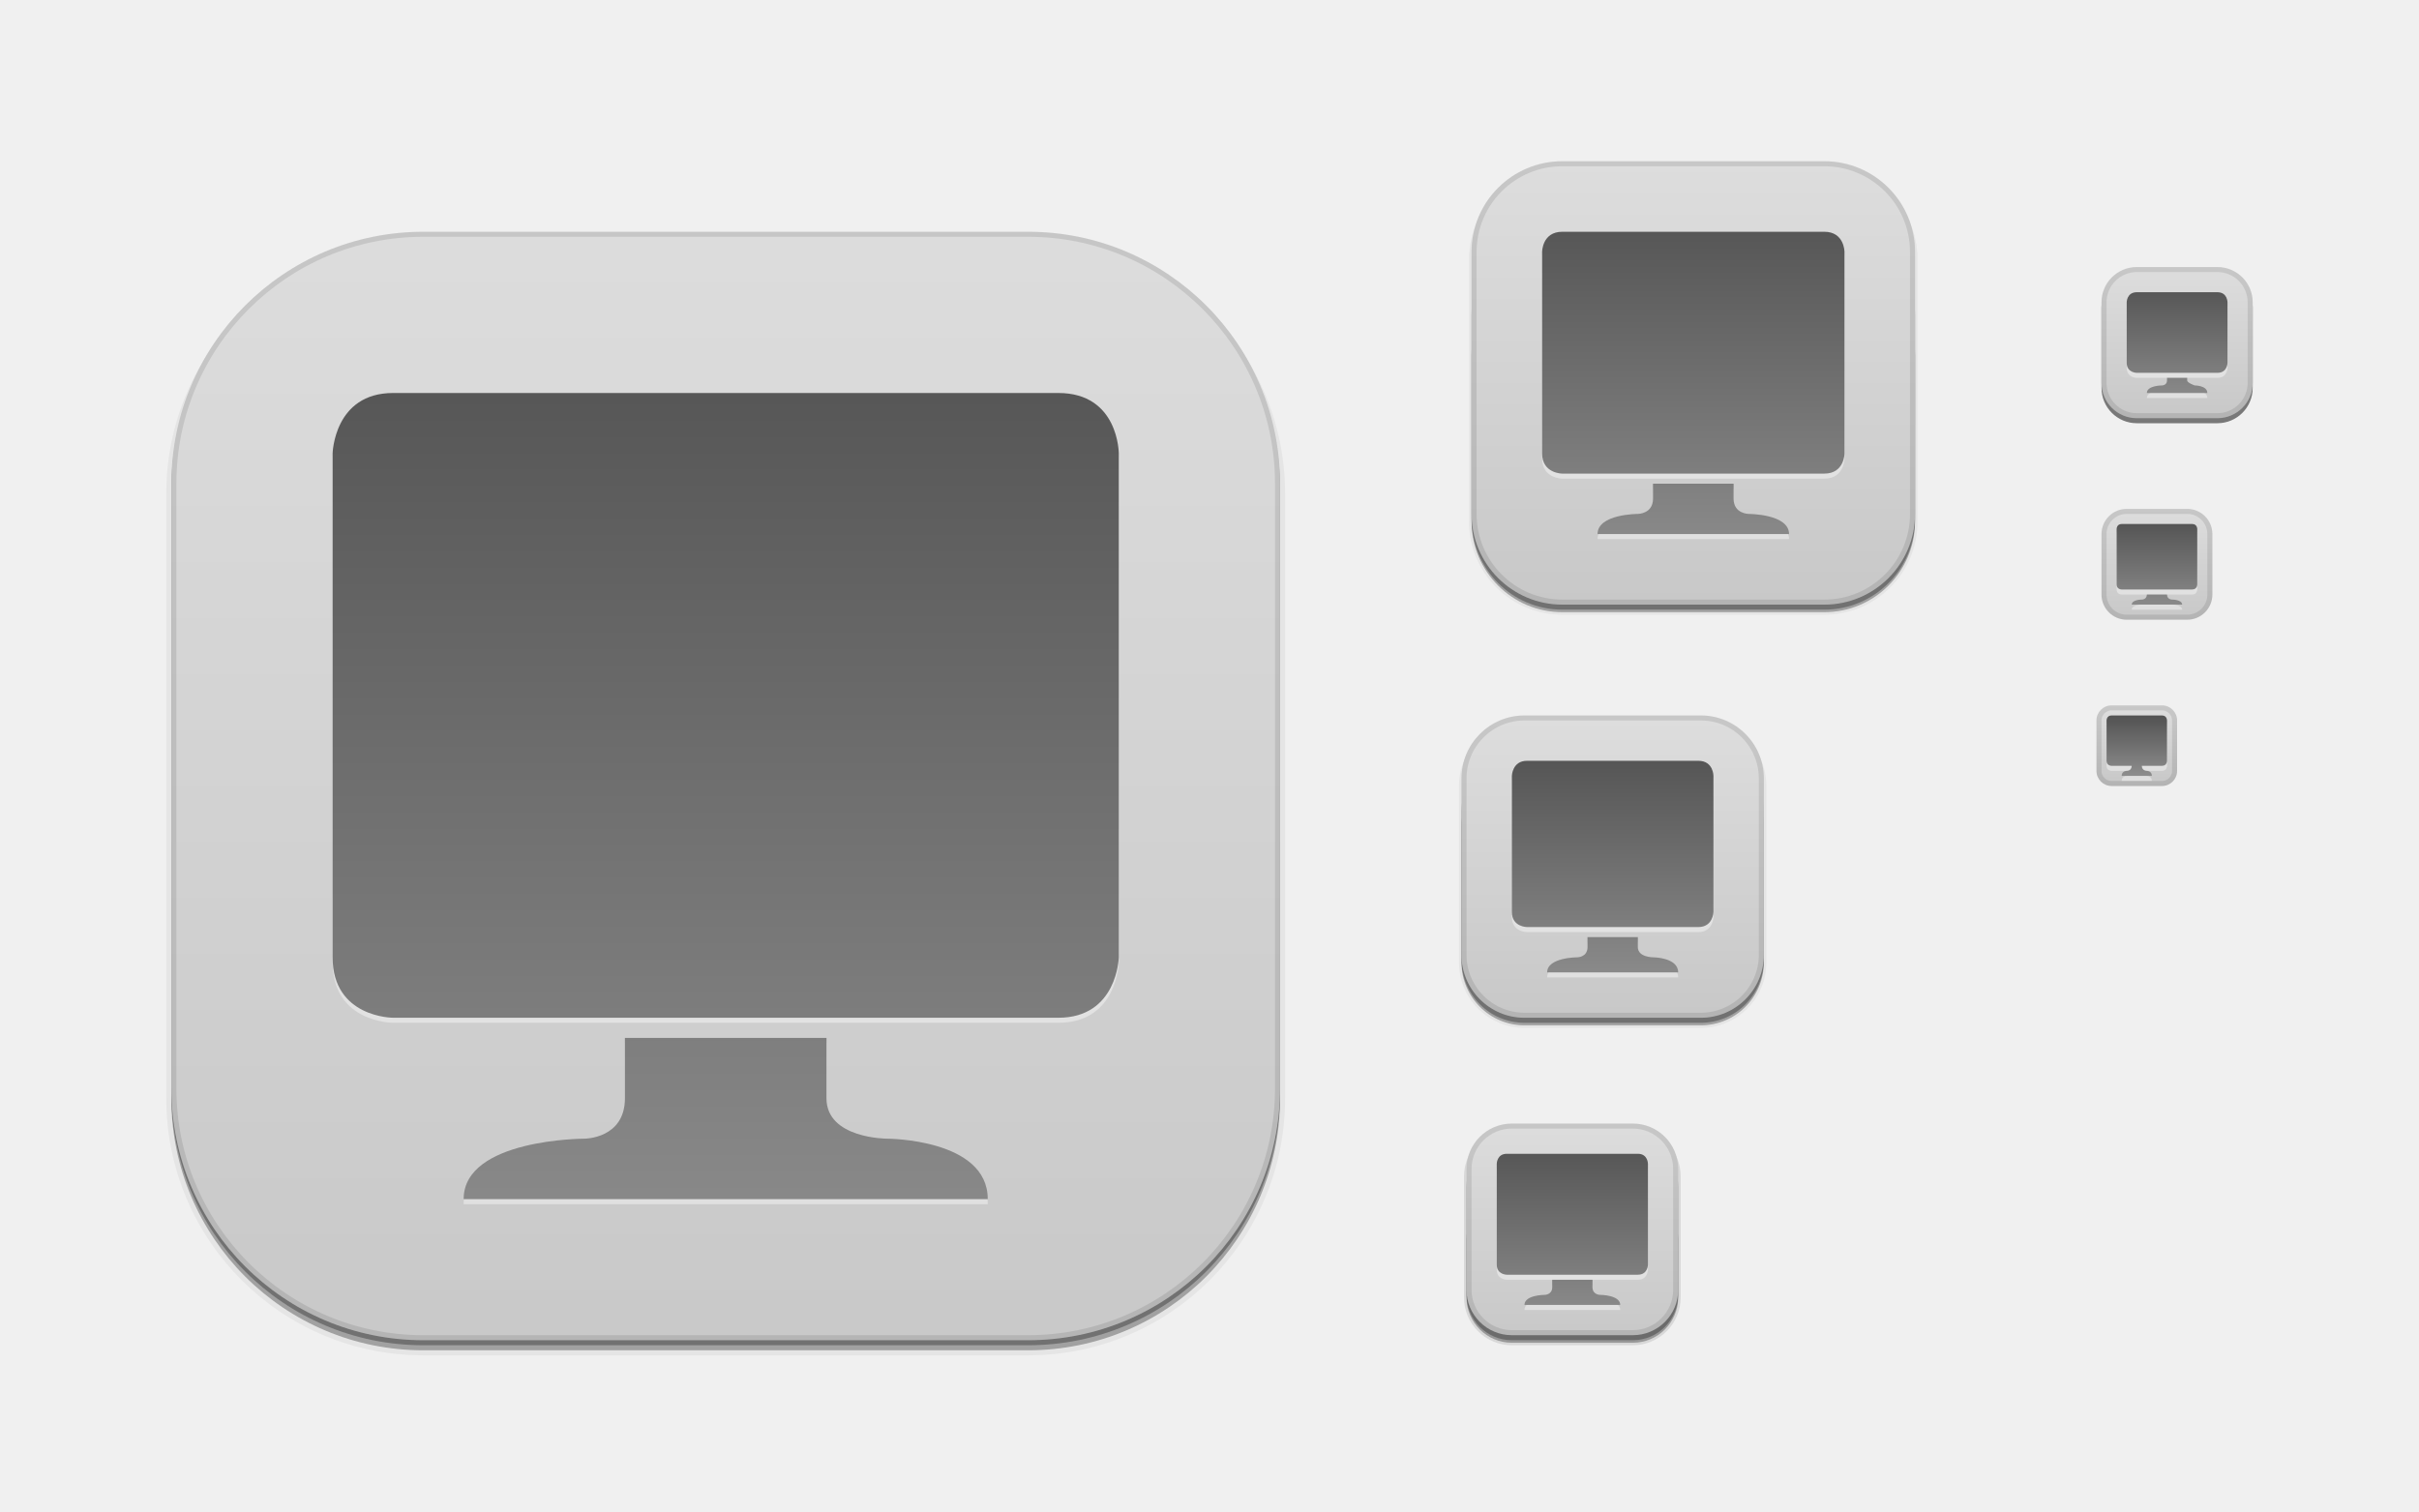
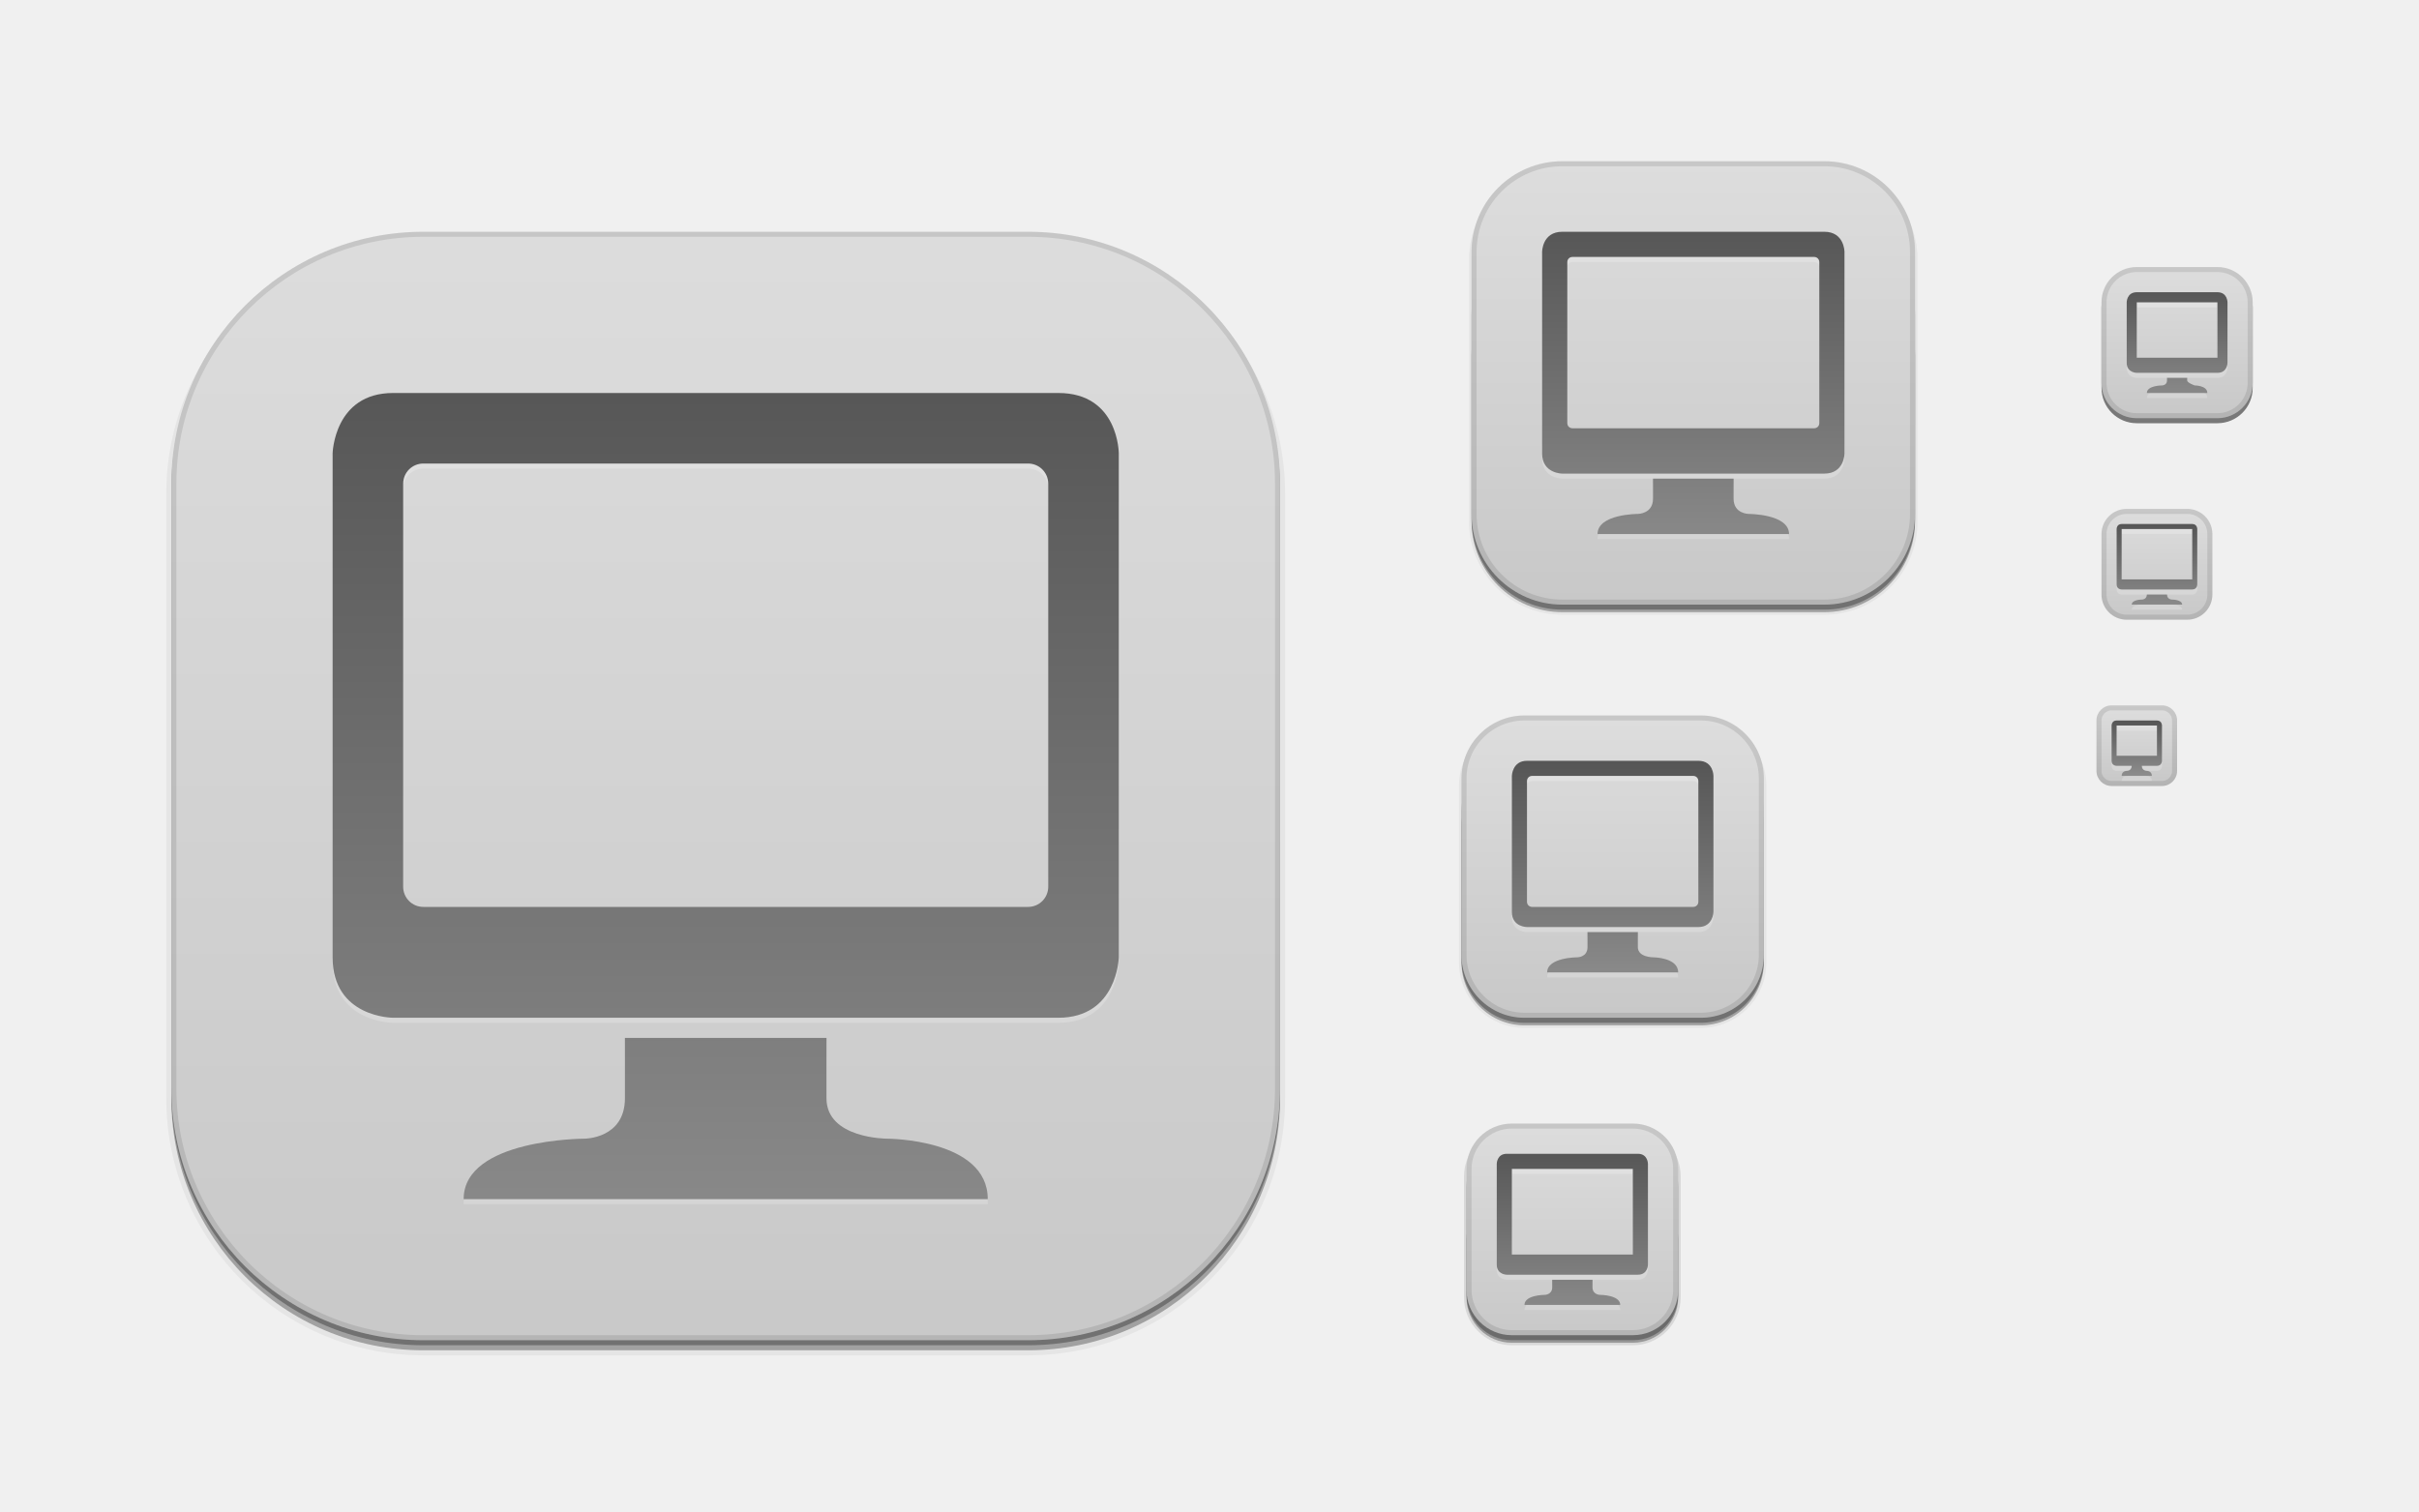
<svg xmlns="http://www.w3.org/2000/svg" xmlns:xlink="http://www.w3.org/1999/xlink" width="480" height="300" id="svg11300" version="1.0" style="display:inline;enable-background:new">
  <defs id="defs3">
    <linearGradient id="linearGradient3880">
      <stop style="stop-color:#979797;stop-opacity:1;" offset="0" id="stop3882" />
      <stop style="stop-color:#484848;stop-opacity:1;" offset="1" id="stop3884" />
    </linearGradient>
    <linearGradient id="outerBackgroundGradient">
      <stop style="stop-color:#c7c7c7;stop-opacity:1;" offset="0" id="stop3864-8-6" />
      <stop style="stop-color:#dedede;stop-opacity:1;" offset="1" id="stop3866-9-1" />
    </linearGradient>
    <linearGradient xlink:href="#outerBackgroundGradient" id="linearGradient4097" gradientUnits="userSpaceOnUse" x1="264" y1="280" x2="264" y2="40" gradientTransform="matrix(0.06666667,0,0,0.06666667,414.4,137.3333)" />
    <linearGradient xlink:href="#outerBackgroundGradient" id="linearGradient4101" gradientUnits="userSpaceOnUse" gradientTransform="matrix(0.0875,0,0,0.0875,414.9,97.5)" x1="286.857" y1="302.857" x2="286.857" y2="28.571" />
    <linearGradient xlink:href="#outerBackgroundGradient" id="linearGradient4153" gradientUnits="userSpaceOnUse" gradientTransform="matrix(0.1193182,0,0,0.1193182,414.1364,48.22727)" x1="283.81" y1="299.81" x2="283.81" y2="31.619" />
    <linearGradient xlink:href="#outerBackgroundGradient" id="linearGradient4869" gradientUnits="userSpaceOnUse" gradientTransform="matrix(0.175,0,0,-0.175,286.8,-216)" x1="281.143" y1="297.143" x2="281.143" y2="22.857" />
    <clipPath clipPathUnits="userSpaceOnUse" id="clipPath4891">
      <rect ry="9" y="223" x="307" height="42" width="42" id="rect4893" style="color:#bebebe;fill:url(#linearGradient4895);fill-opacity:1;fill-rule:nonzero;stroke:none;stroke-width:0;marker:none;visibility:visible;display:inline;overflow:visible;enable-background:accumulate" transform="matrix(0,1,-1,0,0,0)" />
    </clipPath>
    <linearGradient xlink:href="#outerBackgroundGradient" id="linearGradient4895" gradientUnits="userSpaceOnUse" gradientTransform="matrix(0.175,0,0,0.175,302.8,216)" x1="144" y1="280" x2="144" y2="40" />
    <clipPath clipPathUnits="userSpaceOnUse" id="clipPath4044">
      <rect ry="4" y="85" x="433" height="22" width="22" id="rect4046" style="color:#bebebe;fill:url(#linearGradient4048);fill-opacity:1;fill-rule:nonzero;stroke:none;stroke-width:0;marker:none;visibility:visible;display:inline;overflow:visible;enable-background:accumulate" />
    </clipPath>
    <linearGradient xlink:href="#outerBackgroundGradient" id="linearGradient4048" gradientUnits="userSpaceOnUse" gradientTransform="matrix(0.0875,0,0,0.0875,430.9,81.5)" x1="149.714" y1="291.429" x2="149.714" y2="40" />
    <clipPath clipPathUnits="userSpaceOnUse" id="clipPath4089">
      <rect style="color:#bebebe;fill:url(#linearGradient4093);fill-opacity:1;fill-rule:nonzero;stroke:none;stroke-width:0;marker:none;visibility:visible;display:inline;overflow:visible;enable-background:accumulate" id="rect4091" width="30" height="30" x="433" y="37" ry="6" />
    </clipPath>
    <linearGradient xlink:href="#outerBackgroundGradient" id="linearGradient4093" gradientUnits="userSpaceOnUse" gradientTransform="matrix(0.1193182,0,0,0.1193182,430.1364,32.22727)" x1="149.714" y1="291.429" x2="149.714" y2="40" />
    <clipPath clipPathUnits="userSpaceOnUse" id="clipPath3855">
      <rect style="color:#bebebe;fill:url(#linearGradient3859);fill-opacity:1;fill-rule:nonzero;stroke:none;stroke-width:0;marker:none;visibility:visible;display:inline;overflow:visible;enable-background:accumulate" id="rect3857" width="16" height="16" x="304" y="212" ry="3" transform="matrix(0,1,-1,0,0,0)" />
    </clipPath>
    <linearGradient xlink:href="#outerBackgroundGradient" id="linearGradient3859" gradientUnits="userSpaceOnUse" gradientTransform="matrix(0.06666667,0,0,0.06666667,302.4,209.3333)" x1="144" y1="280" x2="144" y2="40" />
    <clipPath clipPathUnits="userSpaceOnUse" id="clipPath3862">
      <rect ry="50" y="46" x="34" height="220" width="220" id="rect3864" style="color:#bebebe;fill:url(#linearGradient3866);fill-opacity:1;fill-rule:nonzero;stroke:none;stroke-width:0;marker:none;visibility:visible;display:inline;overflow:visible;enable-background:accumulate" />
    </clipPath>
    <linearGradient xlink:href="#outerBackgroundGradient" id="linearGradient3866" gradientUnits="userSpaceOnUse" gradientTransform="translate(0,-4)" x1="144" y1="280" x2="144" y2="40" />
    <linearGradient xlink:href="#outerBackgroundGradient" id="linearGradient3876" gradientUnits="userSpaceOnUse" gradientTransform="translate(0,-4)" x1="272" y1="288" x2="272" y2="32" />
    <clipPath clipPathUnits="userSpaceOnUse" id="clipPath4187">
      <rect ry="12.5" y="142" x="290" height="60" width="60" id="rect4189" style="color:#bebebe;fill:url(#linearGradient4191);fill-opacity:1;fill-rule:nonzero;stroke:none;stroke-width:0;marker:none;visibility:visible;display:inline;overflow:visible;enable-background:accumulate" />
    </clipPath>
    <linearGradient xlink:href="#outerBackgroundGradient" id="linearGradient4191" gradientUnits="userSpaceOnUse" x1="352" y1="204" x2="352" y2="140" />
    <linearGradient xlink:href="#outerBackgroundGradient" id="linearGradient4197" gradientUnits="userSpaceOnUse" x1="384" y1="124" x2="384" y2="28" />
    <linearGradient xlink:href="#outerBackgroundGradient" id="linearGradient4199" gradientUnits="userSpaceOnUse" x1="352" y1="204" x2="352" y2="140" />
    <clipPath clipPathUnits="userSpaceOnUse" id="clipPath4346">
      <rect style="color:#bebebe;fill:url(#linearGradient4350);fill-opacity:1;fill-rule:nonzero;stroke:none;stroke-width:0;marker:none;visibility:visible;display:inline;overflow:visible;enable-background:accumulate" id="rect4348" width="88" height="88" x="292" y="32" ry="18" />
    </clipPath>
    <linearGradient xlink:href="#outerBackgroundGradient" id="linearGradient4350" gradientUnits="userSpaceOnUse" x1="384" y1="124" x2="384" y2="28" />
    <clipPath clipPathUnits="userSpaceOnUse" id="clipPath3871">
      <rect ry="5" y="101" x="417" height="22" width="22" id="rect3873" style="color:#bebebe;fill:url(#linearGradient3875);fill-opacity:1;fill-rule:nonzero;stroke:none;stroke-width:0;marker:none;visibility:visible;display:inline;overflow:visible;enable-background:accumulate" />
    </clipPath>
    <linearGradient xlink:href="#outerBackgroundGradient" id="linearGradient3875" gradientUnits="userSpaceOnUse" gradientTransform="matrix(0.0875,0,0,0.0875,414.9,97.5)" x1="286.857" y1="302.857" x2="286.857" y2="28.571" />
    <clipPath clipPathUnits="userSpaceOnUse" id="clipPath3881">
      <rect style="color:#bebebe;fill:url(#linearGradient3885);fill-opacity:1;fill-rule:nonzero;stroke:none;stroke-width:0;marker:none;visibility:visible;display:inline;overflow:visible;enable-background:accumulate" id="rect3883" width="30" height="30" x="417" y="53" ry="7" />
    </clipPath>
    <linearGradient xlink:href="#outerBackgroundGradient" id="linearGradient3885" gradientUnits="userSpaceOnUse" gradientTransform="matrix(0.1193182,0,0,0.1193182,414.1364,48.22727)" x1="283.81" y1="299.81" x2="283.81" y2="31.619" />
    <linearGradient xlink:href="#linearGradient3880" id="linearGradient4018" gradientUnits="userSpaceOnUse" x1="272" y1="284" x2="272" y2="28" gradientTransform="matrix(0.3714286,0,0,0.3714286,282.5143,18.05714)" />
    <linearGradient xlink:href="#linearGradient3880" id="linearGradient4022" gradientUnits="userSpaceOnUse" gradientTransform="matrix(0.2571429,0,0,0.2571429,282.9714,131.8857)" x1="272" y1="284" x2="272" y2="28" />
    <linearGradient xlink:href="#linearGradient3880" id="linearGradient4052" x1="420" y1="112" x2="436" y2="112" gradientUnits="userSpaceOnUse" gradientTransform="matrix(0,-1,1,0,316,540)" />
    <linearGradient xlink:href="#linearGradient3880" id="linearGradient3913" x1="432" y1="156" x2="432" y2="140" gradientUnits="userSpaceOnUse" />
    <linearGradient xlink:href="#linearGradient3880" id="linearGradient3921" x1="440" y1="124" x2="440" y2="100" gradientUnits="userSpaceOnUse" />
    <linearGradient xlink:href="#linearGradient3880" id="linearGradient3929" x1="448" y1="84" x2="448" y2="52" gradientUnits="userSpaceOnUse" />
    <linearGradient xlink:href="#linearGradient3880" id="linearGradient3937" x1="384" y1="124" x2="384" y2="28" gradientUnits="userSpaceOnUse" />
    <linearGradient xlink:href="#linearGradient3880" id="linearGradient3945" x1="352" y1="204" x2="352" y2="140" gradientUnits="userSpaceOnUse" />
    <linearGradient xlink:href="#linearGradient3880" id="linearGradient3949" gradientUnits="userSpaceOnUse" x1="352" y1="204" x2="352" y2="140" gradientTransform="matrix(4,0,0,4,-1136,-530)" />
    <linearGradient xlink:href="#linearGradient3880" id="linearGradient3957" x1="336" y1="268" x2="336" y2="220" gradientUnits="userSpaceOnUse" />
    <linearGradient xlink:href="#linearGradient3880" id="linearGradient3987" gradientUnits="userSpaceOnUse" gradientTransform="matrix(4,0,0,4,-1136,-530)" x1="352" y1="204" x2="352" y2="140" />
+     <linearGradient xlink:href="#linearGradient3880" id="linearGradient3113" gradientUnits="userSpaceOnUse" x1="352" y1="204" x2="352" y2="140" />
+     <linearGradient xlink:href="#linearGradient3880" id="linearGradient3122" gradientUnits="userSpaceOnUse" gradientTransform="matrix(4,0,0,4,-1136,-530)" x1="352" y1="204" x2="352" y2="140" />
  </defs>
  <g style="display:inline" id="layer1">
    <g style="display:none" id="layer7">
      <text y="19.745" xml:space="preserve" x="15.007" style="font-size:18px;font-style:normal;font-variant:normal;font-weight:normal;font-stretch:normal;fill:#000000;fill-opacity:1;stroke:none;display:inline;enable-background:new;font-family:DejaVu Sans;-inkscape-font-specification:DejaVu Sans" id="context">
        <tspan style="font-style:normal;font-variant:normal;font-weight:normal;font-stretch:normal;font-family:DejaVu Sans;-inkscape-font-specification:DejaVu Sans" y="19.745" x="15.007" id="tspan3933">devices</tspan>
      </text>
      <text y="19.745" xml:space="preserve" x="122.488" style="font-size:18px;font-style:normal;font-variant:normal;font-weight:bold;font-stretch:normal;text-align:start;line-height:125%;writing-mode:lr-tb;text-anchor:start;fill:#000000;fill-opacity:1;stroke:none;display:inline;enable-background:new;font-family:DejaVu Sans;-inkscape-font-specification:DejaVu Sans Bold" id="icon-name">
        <tspan style="font-size:18px;font-style:normal;font-variant:normal;font-weight:bold;font-stretch:normal;font-family:DejaVu Sans;-inkscape-font-specification:DejaVu Sans Bold" y="19.745" x="122.488" id="tspan3937">computer</tspan>
      </text>
      <rect style="fill:#eeeeec;fill-opacity:1;fill-rule:nonzero;stroke:none;stroke-width:2;marker:none;visibility:visible;display:inline;overflow:visible;enable-background:accumulate" id="rect16x16" width="16" height="16" x="416" y="140" />
      <rect style="fill:#d4d4d4;fill-opacity:1;fill-rule:nonzero;stroke:none;stroke-width:2;marker:none;visibility:visible;display:inline;overflow:visible;enable-background:accumulate" id="rect24x24" width="24" height="24" x="416" y="100" />
      <rect style="fill:#eeeeec;fill-opacity:1;fill-rule:nonzero;stroke:none;stroke-width:2;marker:none;visibility:visible;display:inline;overflow:visible;enable-background:accumulate" id="rect32x32" width="32" height="32" x="416" y="52" />
      <rect y="101" x="417" height="22" width="22" id="rect22x22" style="fill:#eeeeec;fill-opacity:1;fill-rule:nonzero;stroke:none;stroke-width:2;marker:none;visibility:visible;display:inline;overflow:visible;enable-background:accumulate" />
      <rect y="220" x="288" height="48" width="48" id="rect48x48" style="fill:#eeeeec;fill-opacity:1;fill-rule:nonzero;stroke:none;stroke-width:2;marker:none;visibility:visible;display:inline;overflow:visible;enable-background:accumulate" />
      <rect style="fill:#eeeeec;fill-opacity:1;fill-rule:nonzero;stroke:none;stroke-width:2;marker:none;visibility:visible;display:inline;overflow:visible;enable-background:accumulate" id="rect256x256" width="256" height="256" x="16" y="28" />
      <rect style="fill:#eeeeec;fill-opacity:1;fill-rule:nonzero;stroke:none;stroke-width:2;marker:none;visibility:visible;display:inline;overflow:visible;enable-background:accumulate" id="rect64x64" width="64" height="64" x="288" y="140" />
      <rect style="fill:#eeeeec;fill-opacity:1;fill-rule:nonzero;stroke:none;stroke-width:2;marker:none;visibility:visible;display:inline;overflow:visible;enable-background:accumulate" id="rect96x96" width="96" height="96" x="288" y="28" />
    </g>
    <g id="layer4" style="display:inline">
      <rect style="opacity:0.1;color:#bebebe;fill:#000000;fill-opacity:1;stroke:#000000;stroke-width:1;stroke-miterlimit:4;stroke-opacity:1;stroke-dasharray:none;marker:none;visibility:visible;display:inline;overflow:visible;enable-background:accumulate" id="rect4156" width="42" height="42" x="-266.5" y="291" ry="9" transform="matrix(0,-1,1,0,0,0)" />
      <rect transform="matrix(0,-1,1,0,0,0)" ry="9" y="291" x="-266.5" height="42" width="40" id="rect4183" style="opacity:0.3;color:#bebebe;fill:#000000;fill-opacity:1;stroke:none;stroke-width:1;marker:none;visibility:visible;display:inline;overflow:visible;enable-background:accumulate" />
      <rect ry="9" y="237" x="291" height="29" width="42" id="rect4144" style="opacity:0.3;color:#bebebe;fill:#000000;fill-opacity:1;fill-rule:nonzero;stroke:none;stroke-width:0;marker:none;visibility:visible;display:inline;overflow:visible;enable-background:accumulate" />
      <rect style="opacity:0.05;color:#bebebe;fill:#000000;fill-opacity:1;fill-rule:nonzero;stroke:#000000;stroke-width:1;stroke-miterlimit:4;stroke-opacity:1;stroke-dasharray:none;marker:none;visibility:visible;display:inline;overflow:visible;enable-background:accumulate" id="rect4340" width="88" height="88" x="292" y="33.5" ry="18" />
      <rect ry="18" y="52.5" x="292" height="69" width="88" id="rect4338" style="opacity:0.3;color:#bebebe;fill:#000000;fill-opacity:1;fill-rule:nonzero;stroke:none;stroke-width:0;marker:none;visibility:visible;display:inline;overflow:visible;enable-background:accumulate" />
      <rect style="opacity:0.3;color:#bebebe;fill:#000000;fill-opacity:1;fill-rule:nonzero;stroke:none;stroke-width:0;marker:none;visibility:visible;display:inline;overflow:visible;enable-background:accumulate" id="rect4335" width="88" height="76.5" x="292" y="44.5" ry="18" />
      <rect style="opacity:0.05;color:#bebebe;fill:#000000;fill-opacity:1;fill-rule:nonzero;stroke:#000000;stroke-width:1;stroke-miterlimit:4;stroke-opacity:1;stroke-dasharray:none;marker:none;visibility:visible;display:inline;overflow:visible;enable-background:accumulate" id="rect4214" width="60" height="60" x="290" y="143.5" ry="12.5" />
      <rect ry="12.5" y="151.5" x="290" height="52" width="60" id="rect4206" style="opacity:0.3;color:#bebebe;fill:#000000;fill-opacity:1;fill-rule:nonzero;stroke:none;stroke-width:0;marker:none;visibility:visible;display:inline;overflow:visible;enable-background:accumulate" />
      <rect style="opacity:0.3;color:#bebebe;fill:#000000;fill-opacity:1;fill-rule:nonzero;stroke:none;stroke-width:0;marker:none;visibility:visible;display:inline;overflow:visible;enable-background:accumulate" id="rect4212" width="60" height="54.5" x="290" y="148.5" ry="12.5" />
      <rect style="opacity:0.5;color:#bebebe;fill:#000000;fill-opacity:1;fill-rule:nonzero;stroke:none;stroke-width:0;marker:none;visibility:visible;display:inline;overflow:visible;enable-background:accumulate" id="rect4058" width="30" height="30" x="417" y="54" ry="7" />
      <rect ry="50" y="48" x="34" height="220" width="220" id="rect3872" style="opacity:0.05;color:#bebebe;fill:#000000;fill-opacity:1;fill-rule:nonzero;stroke:#000000;stroke-width:2;stroke-miterlimit:4;stroke-opacity:1;stroke-dasharray:none;marker:none;visibility:visible;display:inline;overflow:visible;enable-background:accumulate" />
      <rect style="opacity:0.3;color:#bebebe;fill:#000000;fill-opacity:1;fill-rule:nonzero;stroke:none;stroke-width:0;marker:none;visibility:visible;display:inline;overflow:visible;enable-background:accumulate" id="rect3870" width="220" height="220" x="34" y="48" ry="50" />
      <rect ry="50" y="47" x="34" height="220" width="220" id="rect3868" style="opacity:0.3;color:#bebebe;fill:#000000;fill-opacity:1;fill-rule:nonzero;stroke:none;stroke-width:0;marker:none;visibility:visible;display:inline;overflow:visible;enable-background:accumulate" />
    </g>
    <g id="layer2" style="display:inline">
      <rect style="color:#bebebe;fill:url(#linearGradient3876);fill-opacity:1;fill-rule:nonzero;stroke:none;stroke-width:0;marker:none;visibility:visible;display:inline;overflow:visible;enable-background:accumulate" id="rect4040" width="220" height="220" x="34" y="46" ry="50" />
      <rect ry="3" y="140" x="416" height="16" width="16" id="rect4095" style="color:#bebebe;fill:url(#linearGradient4097);fill-opacity:1;fill-rule:nonzero;stroke:none;stroke-width:0;marker:none;visibility:visible;display:inline;overflow:visible;enable-background:accumulate" />
      <rect style="color:#bebebe;fill:url(#linearGradient4101);fill-opacity:1;fill-rule:nonzero;stroke:none;stroke-width:0;marker:none;visibility:visible;display:inline;overflow:visible;enable-background:accumulate" id="rect4099" width="22" height="22" x="417" y="101" ry="5" />
      <rect ry="7" y="53" x="417" height="30" width="30" id="rect4151" style="color:#bebebe;fill:url(#linearGradient4153);fill-opacity:1;fill-rule:nonzero;stroke:none;stroke-width:0;marker:none;visibility:visible;display:inline;overflow:visible;enable-background:accumulate" />
      <rect style="color:#bebebe;fill:url(#linearGradient4869);fill-opacity:1;fill-rule:nonzero;stroke:none;stroke-width:0;marker:none;visibility:visible;display:inline;overflow:visible;enable-background:accumulate" id="rect4783" width="42" height="42" x="291" y="-265" ry="9" transform="scale(1,-1)" />
      <rect ry="18" y="32" x="292" height="88" width="88" id="rect4511" style="color:#bebebe;fill:url(#linearGradient4197);fill-opacity:1;fill-rule:nonzero;stroke:none;stroke-width:0;marker:none;visibility:visible;display:inline;overflow:visible;enable-background:accumulate" />
      <rect style="color:#bebebe;fill:url(#linearGradient4199);fill-opacity:1;fill-rule:nonzero;stroke:none;stroke-width:0;marker:none;visibility:visible;display:inline;overflow:visible;enable-background:accumulate" id="rect4515" width="60" height="60" x="290" y="142" ry="12.5" />
    </g>
    <g id="layer6" style="display:inline">
-       <path id="path4023" d="m 310,47 c -4,0 -4,4 -4,4 l 0,40 c 0,4 4,4 4,4 l 16,0 2,0 16,0 2,0 16,0 c 4,0 4,-4 4,-4 l 0,-40 c 0,0 0,-4 -4,-4 l -52,0 z m 18,50 0,3 c 0,3 -3,3 -3,3 0,0 -8,0 -8,4 l 38,0 c 0,-4 -8,-4 -8,-4 0,0 -3,0 -3,-3 l 0,-3 -16,0 z" style="opacity:0.4;fill:#ffffff;fill-opacity:1;stroke:none;display:inline;enable-background:new" />
-       <path id="path4025" d="m 299,230 c -2,0 -2,2 -2,2 l 0,20 c 0,2 2,2 2,2 l 7,0 2,0 8,0 1,0 8,0 c 2,0 2,-2 2,-2 l 0,-20 c 0,0 0,-2 -2,-2 l -26,0 z m 9,25 0,1.5 c 0,1.5 -1.5,1.5 -1.5,1.5 0,0 -4,0 -4,2 l 19,0 c 0,-2 -4,-2 -4,-2 0,0 -1.5,0 -1.5,-1.5 l 0,-1.5 -8,0 z" style="opacity:0.4;fill:#ffffff;fill-opacity:1;stroke:none;display:inline;enable-background:new" />
-       <path id="path4027" d="m 303,152 c -2.933,0 -3,3 -3,3 l 0,27 c 0,3 3,3 3,3 l 11,0 1,0 10,0 1,0 11,0 c 2.934,0 3,-3 3,-3 l 0,-27 c 0,0 0,-3 -3,-3 l -34,0 z m 12,35 0,2 c 0,2 -2,2 -2,2 0,0 -6,0 -6,3 l 26,0 c 0,-3 -5,-3 -5,-3 0,0 -3,0 -3,-2 l 0,-2 -10,0 z" style="opacity:0.4;fill:#ffffff;fill-opacity:1;stroke:none;display:inline;enable-background:new" />
-       <path style="opacity:0.4;fill:#ffffff;fill-opacity:1;stroke:none;display:inline;filter:url(#filter7554);enable-background:new" d="m 419,143 c -1,0 -1,1 -1,1 l 0,8 c 0,1 1,1 1,1 l 4,0 0,0 c 0,0 0,1 -1,1 0,0 -1,0 -1,1 l 6,0 c 0,-1 -1,-1 -1,-1 0,0 -1,0 -1,-1 l 0,0 4,0 c 1,0 1,-1 1,-1 l 0,-8 c 0,0 0,-1 -1,-1 z" id="path4029" />
-       <path id="path4031" d="m 421,105 c -1,0 -1,1 -1,1 l 0,11 c 0,1 1,1 1,1 l 1,0 4,0 4,0 3,0 2,0 c 1,0 1,-1 1,-1 l 0,-11 c 0,0 0,-1 -1,-1 l -14,0 z m 5,14 c 0,1 -1,1 -1,1 0,0 -2,0 -2,1 l 10,0 c 0,-1 -2,-1 -2,-1 0,0 -1,0 -1,-1 l -4,0 z" style="opacity:0.4;fill:#ffffff;fill-opacity:1;stroke:none;display:inline;filter:url(#filter7554);enable-background:new" />
-       <path id="path4033" d="m 424,59 c -2,0 -2,2 -2,2 l 0,12 c 0,2 2,2 2,2 l 6,0 4,0 2,0 4,0 c 2,0 2,-2 2,-2 l 0,-12 c 0,0 0,-2 -2,-2 z m 6,17 0,0.5 c 0,1 -1,1 -1,1 0,0 -3,0 -3,1.5 l 12,0 c 0,-1.5 -2.5,-1.5 -2.5,-1.5 0,0 -1.5,-0.5 -1.5,-1 l 0,-0.5 z" style="opacity:0.4;fill:#ffffff;fill-opacity:1;stroke:none;display:inline;enable-background:new" />
-       <path id="path4035" d="M 78,79 C 66.267,79 66,91 66,91 l 0,100 c 0,12 12,12 12,12 l 42,0 4,0 40,0 3,0 43,0 c 11.734,0 12,-12 12,-12 l 0,-100 c 0,0 0,-12 -12,-12 z m 46,128 0,12 c 0,8.001 -8,8 -8,8 0,0 -24,0 -24,12 l 104,0 c 0,-12 -20,-12 -20,-12 0,0 -12,0 -12,-8 l 0,-12 z" style="opacity:0.4;fill:#ffffff;fill-opacity:1;stroke:none;display:inline;enable-background:new" />
-       <path style="fill:url(#linearGradient3937);fill-opacity:1;stroke:none;display:inline;enable-background:new" d="M 310 46 C 306 46 306 50 306 50 L 306 90 C 306 94 310 94 310 94 L 326 94 L 328 94 L 344 94 L 346 94 L 362 94 C 366 94 366 90 366 90 L 366 50 C 366 50 366 46 362 46 L 310 46 z M 328 96 L 328 99 C 328 102 325 102 325 102 C 325 102 317 102 317 106 L 355 106 C 355 102 347 102 347 102 C 347 102 344 102 344 99 L 344 96 L 328 96 z " id="rect16474-7" />
-       <path style="opacity:1;fill:url(#linearGradient3957);fill-opacity:1;stroke:none;display:inline;enable-background:new" d="M 299 229 C 297 229 297 231 297 231 L 297 251 C 297 253 299 253 299 253 L 306 253 L 308 253 L 316 253 L 317 253 L 325 253 C 327 253 327 251 327 251 L 327 231 C 327 231 327 229 325 229 L 299 229 z M 308 254 L 308 255.5 C 308 257 306.5 257 306.5 257 C 306.5 257 302.5 257 302.5 259 L 321.5 259 C 321.5 257 317.5 257 317.5 257 C 317.5 257 316 257 316 255.5 L 316 254 L 308 254 z " id="path4086" />
-       <path style="fill:url(#linearGradient3945);fill-opacity:1;stroke:none;display:inline;enable-background:new" d="M 303 151 C 300.067 151 300 154 300 154 L 300 181 C 300 184 303 184 303 184 L 314 184 L 315 184 L 325 184 L 326 184 L 337 184 C 339.934 184 340 181 340 181 L 340 154 C 340 154 340 151 337 151 L 303 151 z M 315 186 L 315 188 C 315 190 313 190 313 190 C 313 190 307 190 307 193 L 333 193 C 333 190 328 190 328 190 C 328 190 325 190 325 188 L 325 186 L 315 186 z " id="path4094" />
-       <path id="path4522" d="m 419,142 c -1,0 -1,1 -1,1 l 0,8 c 0,1 1,1 1,1 l 4,0 0,0 c 0,0 0,1 -1,1 0,0 -1,0 -1,1 l 6,0 c 0,-1 -1,-1 -1,-1 0,0 -1,0 -1,-1 l 0,0 4,0 c 1,0 1,-1 1,-1 l 0,-8 c 0,0 0,-1 -1,-1 z" style="opacity:1;fill:url(#linearGradient3913);fill-opacity:1;stroke:none;display:inline;filter:url(#filter7554);enable-background:new" />
-       <path style="opacity:1;fill:url(#linearGradient3921);fill-opacity:1;stroke:none;display:inline;filter:url(#filter7554);enable-background:new" d="M 421 104 C 420 104 420 105 420 105 L 420 116 C 420 117 421 117 421 117 L 422 117 L 426 117 L 430 117 L 433 117 L 435 117 C 436 117 436 116 436 116 L 436 105 C 436 105 436 104 435 104 L 421 104 z M 426 118 C 426 119 425 119 425 119 C 425 119 423 119 423 120 L 433 120 C 433 119 431 119 431 119 C 431 119 430 119 430 118 L 426 118 z " id="path6000" />
-       <path style="fill:url(#linearGradient3929);fill-opacity:1;stroke:none;display:inline;enable-background:new" d="m 424,58 c -2,0 -2,2 -2,2 l 0,12 c 0,2 2,2 2,2 l 6,0 4,0 2,0 4,0 c 2,0 2,-2 2,-2 l 0,-12 c 0,0 0,-2 -2,-2 z m 6,17 0,0.5 c 0,1 -1,1 -1,1 0,0 -3,0 -3,1.5 l 12,0 c 0,-1.5 -2.5,-1.5 -2.5,-1.5 0,0 -1.5,-0.5 -1.5,-1 l 0,-0.5 z" id="path4542" />
-       <path style="fill:url(#linearGradient3987);fill-opacity:1;stroke:none;display:inline;enable-background:new" d="M 78,78 C 66.267,78 66,90 66,90 l 0,100 c 0,12 12,12 12,12 l 42,0 4,0 40,0 3,0 43,0 c 11.734,0 12,-12 12,-12 l 0,-100 c 0,0 0,-12 -12,-12 z m 46,128 0,12 c 0,8.001 -8,8 -8,8 0,0 -24,0 -24,12 l 104,0 c 0,-12 -20,-12 -20,-12 0,0 -12,0 -12,-8 l 0,-12 z" id="path3947" />
+       <path id="path3125" d="m 310,47 c -4,0 -4,4 -4,4 l 0,40 c 0,4 4,4 4,4 l 16,0 2,0 16,0 2,0 16,0 c 4,0 4,-4 4,-4 l 0,-40 c 0,0 0,-4 -4,-4 l -52,0 z m 2,5 48,0 c 0.554,0 1,0.446 1,1 l 0,32 c 0,0.554 -0.446,1 -1,1 l -48,0 c -0.554,0 -1,-0.446 -1,-1 l 0,-32 c 0,-0.554 0.446,-1 1,-1 z m 16,44 0,4 c 0,3 -3,3 -3,3 0,0 -8,0 -8,4 l 38,0 c 0,-4 -8,-4 -8,-4 0,0 -3,0 -3,-3 l 0,-4 -16,0 z" style="opacity:0.2;fill:#ffffff;fill-opacity:1;stroke:none;display:inline;enable-background:new" />
+       <path id="path3127" d="m 299,230 c -2,0 -2,2 -2,2 l 0,20 c 0,2 2,2 2,2 l 7,0 2,0 8,0 1,0 8,0 c 2,0 2,-2 2,-2 l 0,-20 c 0,0 0,-2 -2,-2 z m 1,3 24,0 0,17 -24,0 z m 8,22 0,1.5 c 0,1.5 -1.5,1.5 -1.5,1.5 0,0 -4,0 -4,2 l 19,0 c 0,-2 -4,-2 -4,-2 0,0 -1.5,0 -1.5,-1.5 l 0,-1.5 z" style="opacity:0.2;fill:#ffffff;fill-opacity:1;stroke:none;display:inline;enable-background:new" />
+       <path id="path3129" d="m 303,152 c -2.933,0 -3,3 -3,3 l 0,27 c 0,3 3,3 3,3 l 11,0 1,0 10,0 1,0 11,0 c 2.934,0 3,-3 3,-3 l 0,-27 c 0,0 0,-3 -3,-3 z m 1,3 32,0 c 0.554,0 1,0.446 1,1 l 0,24 c 0,0.554 -0.446,1 -1,1 l -32,0 c -0.554,0 -1,-0.446 -1,-1 l 0,-24 c 0,-0.554 0.446,-1 1,-1 z m 11,31 0,3 c 0,2 -2,2 -2,2 0,0 -6,0 -6,3 l 26,0 c 0,-3 -5,-3 -5,-3 0,0 -3,0 -3,-2 l 0,-3 z" style="opacity:0.2;fill:#ffffff;fill-opacity:1;stroke:none;display:inline;enable-background:new" />
+       <path id="path3131" d="m 420,144 c -1,0 -1,1 -1,1 l 0,7 c 0,1 1,1 1,1 l 3,0 c 0,0 0,1 -1,1 0,0 -1,0 -1,1 l 6,0 c 0,-1 -1,-1 -1,-1 0,0 -1,0 -1,-1 l 3,0 c 1,0 1,-1 1,-1 l 0,-7 c 0,0 0,-1 -1,-1 l -8,0 z m 0,1 8,0 0,6 -8,0 0,-6 z" style="opacity:0.2;fill:#ffffff;fill-opacity:1;stroke:none;display:inline;filter:url(#filter7554);enable-background:new" />
+       <path id="path3133" d="m 421,105 c -1,0 -1,1 -1,1 l 0,11 c 0,1 1,1 1,1 l 1,0 4,0 4,0 3,0 2,0 c 1,0 1,-1 1,-1 l 0,-11 c 0,0 0,-1 -1,-1 l -14,0 z m 0,1 14,0 0,10 -14,0 0,-10 z m 5,13 c 0,1 -1,1 -1,1 0,0 -2,0 -2,1 l 10,0 c 0,-1 -2,-1 -2,-1 0,0 -1,0 -1,-1 l -4,0 z" style="opacity:0.2;fill:#ffffff;fill-opacity:1;stroke:none;display:inline;filter:url(#filter7554);enable-background:new" />
+       <path id="path3135" d="m 424,59 c -2,0 -2,2 -2,2 l 0,12 c 0,2 2,2 2,2 l 6,0 4,0 2,0 4,0 c 2,0 2,-2 2,-2 l 0,-12 c 0,0 0,-2 -2,-2 l -16,0 z m 0,2 16,0 0,11 -16,0 0,-11 z m 6,15 0,0.5 c 0,1 -1,1 -1,1 0,0 -3,0 -3,1.5 l 12,0 c 0,-1.5 -2.5,-1.5 -2.5,-1.5 0,0 -1.5,-0.5 -1.5,-1 l 0,-0.5 -4,0 z" style="opacity:0.2;fill:#ffffff;fill-opacity:1;stroke:none;display:inline;enable-background:new" />
+       <path id="path3137" d="M 78,79 C 66.267,79 66,91 66,91 l 0,100 c 0,12 12,12 12,12 l 42,0 4,0 40,0 3,0 43,0 c 11.734,0 12,-12 12,-12 l 0,-100 c 0,0 0,-12 -12,-12 L 78,79 z m 6,14 120,0 c 2.216,0 4,1.784 4,4 l 0,80 c 0,2.216 -1.784,4 -4,4 l -120,0 c -2.216,0 -4,-1.784 -4,-4 l 0,-80 c 0,-2.216 1.784,-4 4,-4 z m 40,114 0,12 c 0,8.001 -8,8 -8,8 0,0 -24,0 -24,12 l 104,0 c 0,-12 -20,-12 -20,-12 0,0 -12,0 -12,-8 l 0,-12 -40,0 z" style="opacity:0.2;fill:#ffffff;fill-opacity:1;stroke:none;display:inline;enable-background:new" />
+       <path style="fill:url(#linearGradient3937);fill-opacity:1;stroke:none;display:inline;enable-background:new" d="M 310 46 C 306 46 306 50 306 50 L 306 90 C 306 94 310 94 310 94 L 326 94 L 328 94 L 344 94 L 346 94 L 362 94 C 366 94 366 90 366 90 L 366 50 C 366 50 366 46 362 46 L 310 46 z M 312 51 L 360 51 C 360.554 51 361 51.446 361 52 L 361 84 C 361 84.554 360.554 85 360 85 L 312 85 C 311.446 85 311 84.554 311 84 L 311 52 C 311 51.446 311.446 51 312 51 z M 328 95 L 328 99 C 328 102 325 102 325 102 C 325 102 317 102 317 106 L 355 106 C 355 102 347 102 347 102 C 347 102 344 102 344 99 L 344 95 L 328 95 z " id="rect16474-7" />
+       <path style="fill:url(#linearGradient3957);fill-opacity:1;stroke:none;display:inline;enable-background:new" d="m 299,229 c -2,0 -2,2 -2,2 l 0,20 c 0,2 2,2 2,2 l 7,0 2,0 8,0 1,0 8,0 c 2,0 2,-2 2,-2 l 0,-20 c 0,0 0,-2 -2,-2 z m 1,3 24,0 0,17 -24,0 z m 8,22 0,1.5 c 0,1.5 -1.5,1.5 -1.5,1.5 0,0 -4,0 -4,2 l 19,0 c 0,-2 -4,-2 -4,-2 0,0 -1.5,0 -1.5,-1.5 l 0,-1.5 z" id="path4086" />
+       <path style="fill:url(#linearGradient3113);fill-opacity:1;stroke:none;display:inline;enable-background:new" d="m 303,151 c -2.933,0 -3,3 -3,3 l 0,27 c 0,3 3,3 3,3 l 11,0 1,0 10,0 1,0 11,0 c 2.934,0 3,-3 3,-3 l 0,-27 c 0,0 0,-3 -3,-3 z m 1,3 32,0 c 0.554,0 1,0.446 1,1 l 0,24 c 0,0.554 -0.446,1 -1,1 l -32,0 c -0.554,0 -1,-0.446 -1,-1 l 0,-24 c 0,-0.554 0.446,-1 1,-1 z m 11,31 0,3 c 0,2 -2,2 -2,2 0,0 -6,0 -6,3 l 26,0 c 0,-3 -5,-3 -5,-3 0,0 -3,0 -3,-2 l 0,-3 z" id="path4094" />
+       <path style="fill:url(#linearGradient3913);fill-opacity:1;stroke:none;display:inline;filter:url(#filter7554);enable-background:new" d="M 420 143 C 419 143 419 144 419 144 L 419 151 C 419 152 420 152 420 152 L 423 152 C 423 152 423 153 422 153 C 422 153 421 153 421 154 L 427 154 C 427 153 426 153 426 153 C 426 153 425 153 425 152 L 428 152 C 429 152 429 151 429 151 L 429 144 C 429 144 429 143 428 143 L 420 143 z M 420 144 L 428 144 L 428 150 L 420 150 L 420 144 z " id="path4522" />
+       <path style="opacity:1;fill:url(#linearGradient3921);fill-opacity:1;stroke:none;display:inline;filter:url(#filter7554);enable-background:new" d="M 421 104 C 420 104 420 105 420 105 L 420 116 C 420 117 421 117 421 117 L 422 117 L 426 117 L 430 117 L 433 117 L 435 117 C 436 117 436 116 436 116 L 436 105 C 436 105 436 104 435 104 L 421 104 z M 421 105 L 435 105 L 435 115 L 421 115 L 421 105 z M 426 118 C 426 119 425 119 425 119 C 425 119 423 119 423 120 L 433 120 C 433 119 431 119 431 119 C 431 119 430 119 430 118 L 426 118 z " id="path6000" />
+       <path style="fill:url(#linearGradient3929);fill-opacity:1;stroke:none;display:inline;enable-background:new" d="M 424 58 C 422 58 422 60 422 60 L 422 72 C 422 74 424 74 424 74 L 430 74 L 434 74 L 436 74 L 440 74 C 442 74 442 72 442 72 L 442 60 C 442 60 442 58 440 58 L 424 58 z M 424 60 L 440 60 L 440 71 L 424 71 L 424 60 z M 430 75 L 430 75.5 C 430 76.5 429 76.5 429 76.5 C 429 76.5 426 76.5 426 78 L 438 78 C 438 76.5 435.5 76.5 435.5 76.5 C 435.5 76.5 434 76 434 75.5 L 434 75 L 430 75 z " id="path4542" />
+       <path style="fill:url(#linearGradient3122);fill-opacity:1;stroke:none;display:inline;enable-background:new" d="M 78 78 C 66.267 78 66 90 66 90 L 66 190 C 66 202 78 202 78 202 L 120 202 L 124 202 L 164 202 L 167 202 L 210 202 C 221.734 202 222 190 222 190 L 222 90 C 222 90 222 78 210 78 L 78 78 z M 84 92 L 204 92 C 206.216 92 208 93.784 208 96 L 208 176 C 208 178.216 206.216 180 204 180 L 84 180 C 81.784 180 80 178.216 80 176 L 80 96 C 80 93.784 81.784 92 84 92 z M 124 206 L 124 218 C 124 226.001 116 226 116 226 C 116 226 92 226 92 238 L 196 238 C 196 226 176 226 176 226 C 176 226 164 226 164 218 L 164 206 L 124 206 z " id="path3947" />
    </g>
    <g id="layer5" style="display:inline">
      <rect ry="9" y="307" x="-265" height="42" width="42" id="rect4884" style="opacity:0.1;color:#bebebe;fill:none;stroke:#000000;stroke-width:2;stroke-miterlimit:4;stroke-opacity:1;stroke-dasharray:none;marker:none;visibility:visible;display:inline;overflow:visible;enable-background:accumulate" transform="matrix(0,1,1,0,-16,488)" clip-path="url(#clipPath4891)" />
      <rect style="opacity:0.1;color:#bebebe;fill:none;stroke:#000000;stroke-width:2;stroke-miterlimit:4;stroke-opacity:1;stroke-dasharray:none;marker:none;visibility:visible;display:inline;overflow:visible;enable-background:accumulate" id="rect5311" width="16" height="16" x="-228" y="304" ry="3" clip-path="url(#clipPath3855)" transform="matrix(0,-1,1,0,112,-72)" />
      <rect ry="50" y="46" x="34" height="220" width="220" id="rect3858" style="opacity:0.1;color:#bebebe;fill:none;stroke:#000000;stroke-width:2;stroke-miterlimit:4;stroke-opacity:1;stroke-dasharray:none;marker:none;visibility:visible;display:inline;overflow:visible;enable-background:accumulate" clip-path="url(#clipPath3862)" />
      <rect ry="12.5" y="142" x="290" height="60" width="60" id="rect4175" style="opacity:0.1;color:#bebebe;fill:none;stroke:#000000;stroke-width:2;stroke-miterlimit:4;stroke-opacity:1;stroke-dasharray:none;marker:none;visibility:visible;display:inline;overflow:visible;enable-background:accumulate" clip-path="url(#clipPath4187)" />
      <rect style="opacity:0.1;color:#bebebe;fill:none;stroke:#000000;stroke-width:2;stroke-miterlimit:4;stroke-opacity:1;stroke-dasharray:none;marker:none;visibility:visible;display:inline;overflow:visible;enable-background:accumulate" id="rect4342" width="88" height="88" x="292" y="32" ry="18" clip-path="url(#clipPath4346)" />
      <rect ry="5" y="101" x="417" height="22" width="22" id="rect3866" style="opacity:0.1;color:#bebebe;fill:none;stroke:#000000;stroke-width:2;stroke-miterlimit:4;stroke-opacity:1;stroke-dasharray:none;marker:none;visibility:visible;display:inline;overflow:visible;enable-background:accumulate" clip-path="url(#clipPath3871)" />
      <rect style="opacity:0.1;color:#bebebe;fill:none;stroke:#000000;stroke-width:2;stroke-miterlimit:4;stroke-opacity:1;stroke-dasharray:none;marker:none;visibility:visible;display:inline;overflow:visible;enable-background:accumulate" id="rect3877" width="30" height="30" x="417" y="53" ry="7" clip-path="url(#clipPath3881)" />
    </g>
  </g>
</svg>
